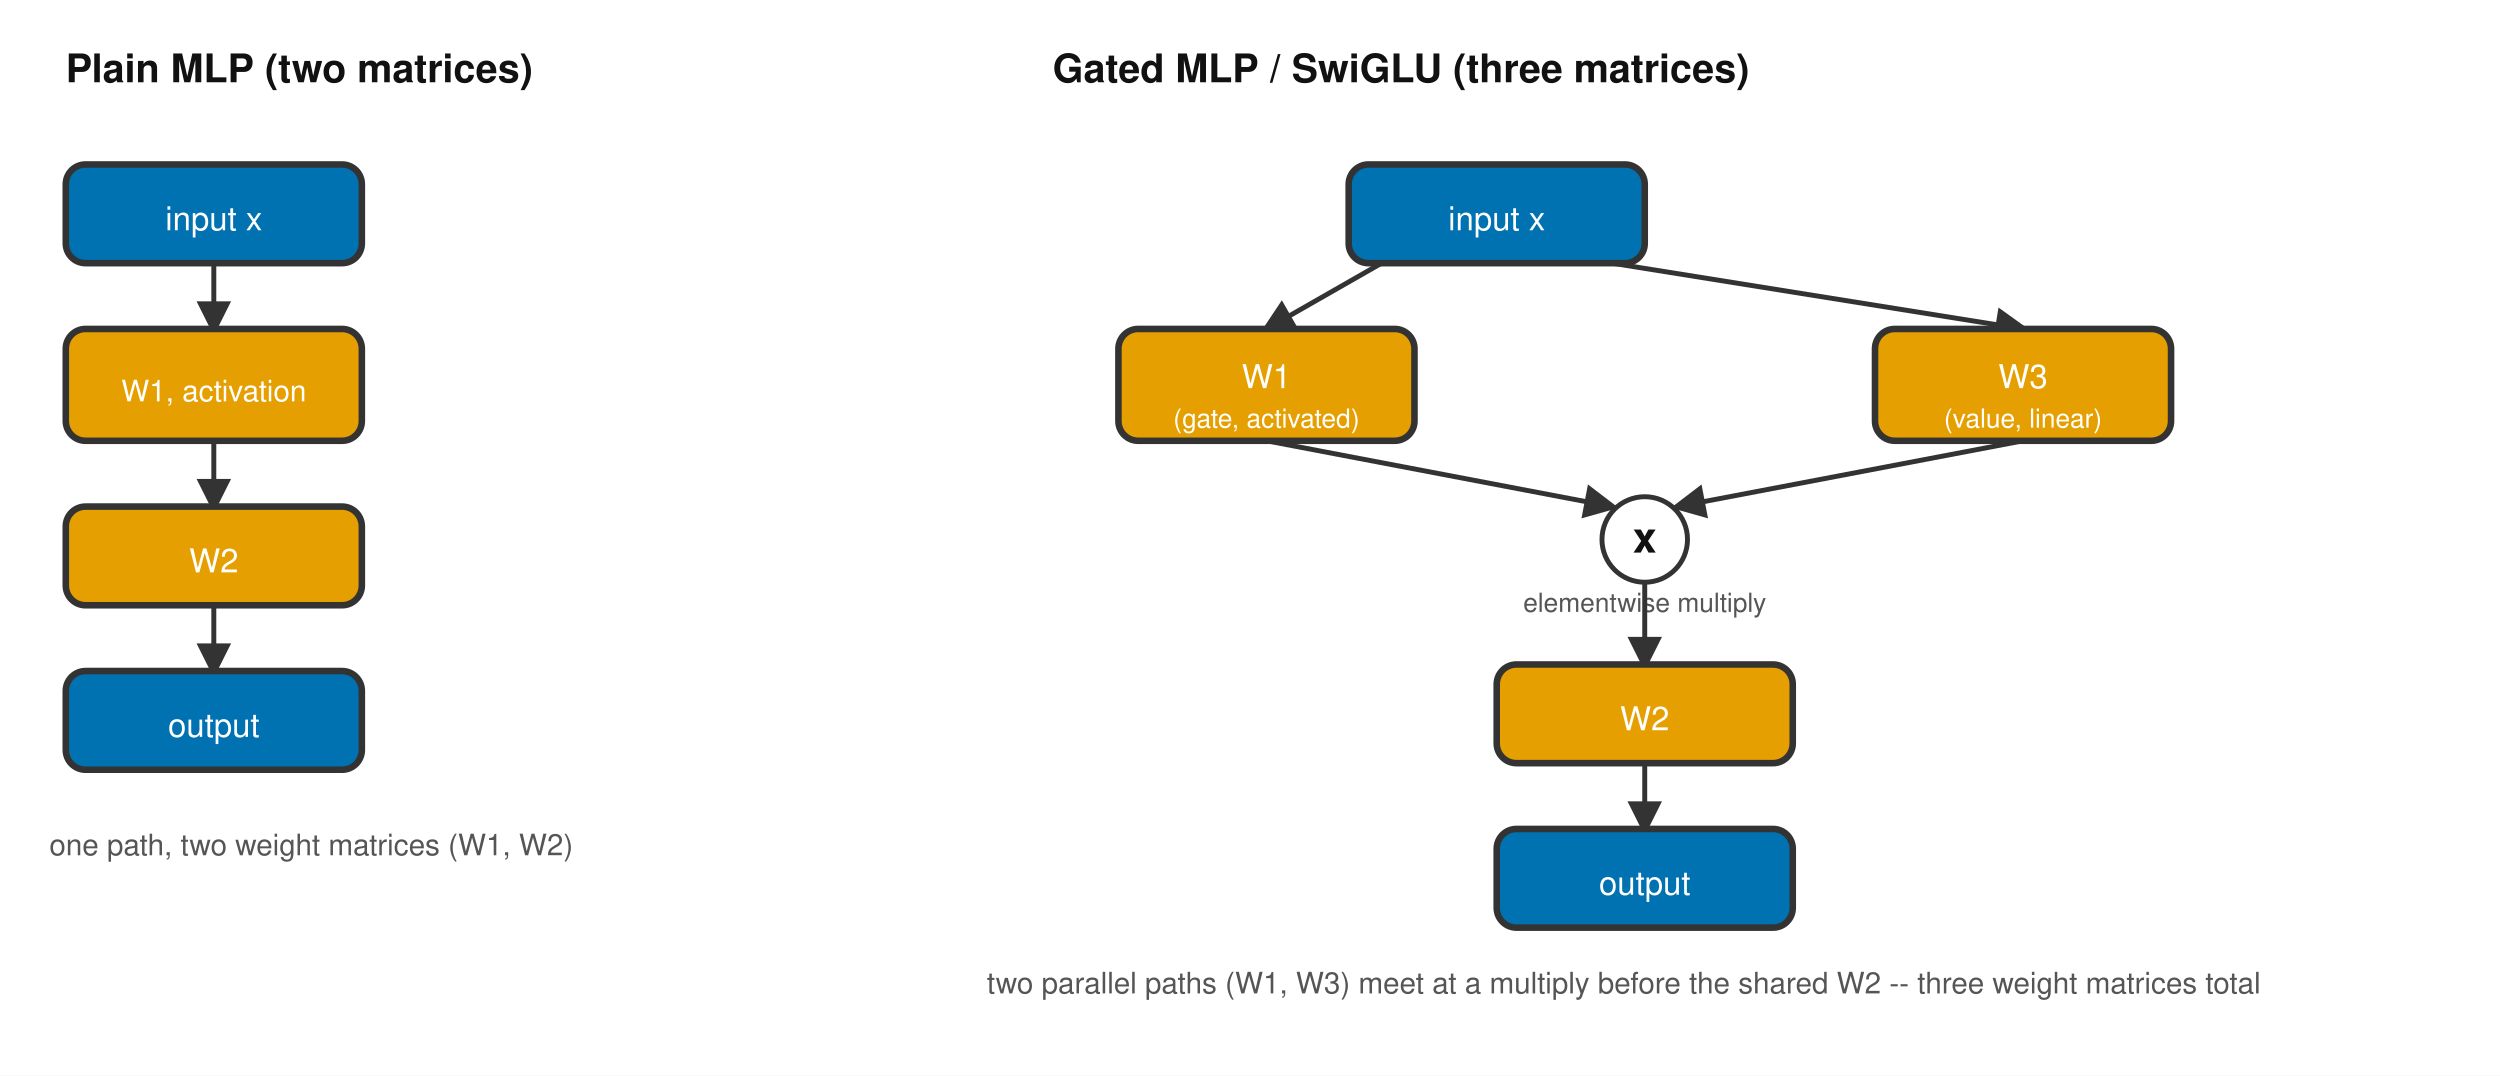
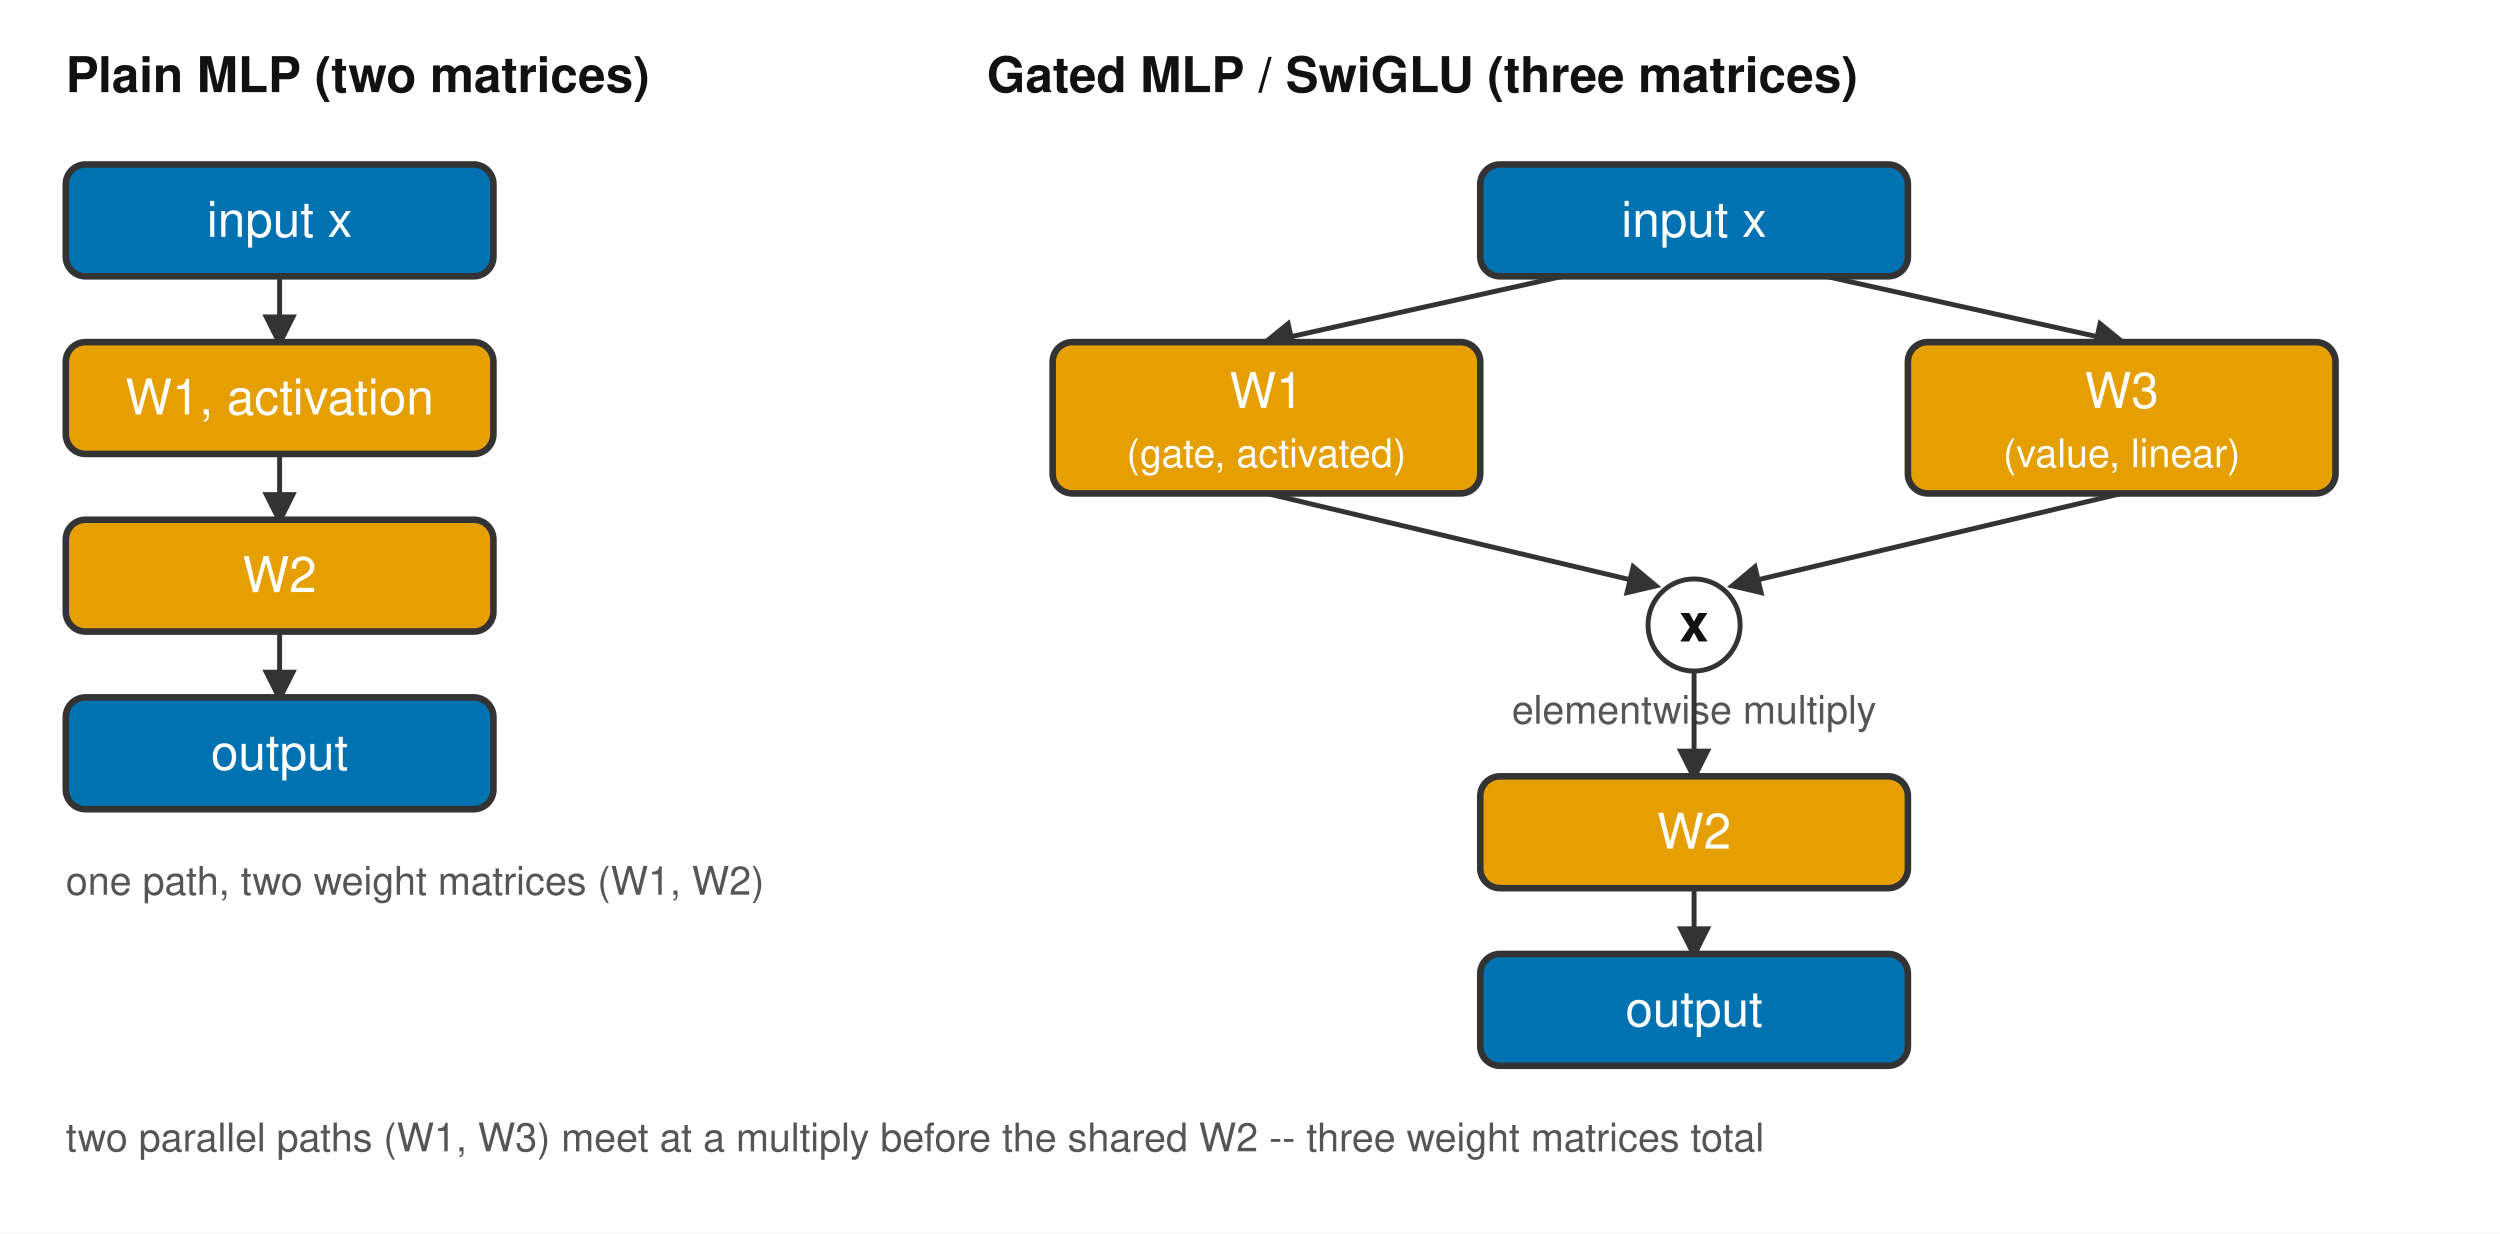
- <svg xmlns="http://www.w3.org/2000/svg" width="760" height="327" viewBox="0 0 760 327">
+ <svg xmlns="http://www.w3.org/2000/svg" width="760" height="375" viewBox="0 0 760 375">
  <defs>
    <marker id="arrow-333333" viewBox="0 0 10 10" refX="8" refY="5" markerWidth="7" markerHeight="7" orient="auto-start-reverse">
      <path d="M0,0 L10,5 L0,10 z" fill="#333333" />
    </marker>
  </defs>
-   <rect x="0" y="0" width="760" height="327" fill="#ffffff" />
-   <text x="20" y="25" font-family="Helvetica, Arial, sans-serif" font-size="12" font-weight="bold" fill="#111111" text-anchor="start">Plain MLP (two matrices)</text>
-   <rect x="20" y="50" width="90" height="30" rx="6" fill="#0072B2" stroke="#333333" stroke-width="2" />
-   <text x="65" y="70" font-family="Helvetica, Arial, sans-serif" font-size="10" font-weight="normal" fill="#ffffff" text-anchor="middle">input x</text>
-   <line x1="65" y1="80" x2="65" y2="100" stroke="#333333" stroke-width="1.5" marker-end="url(#arrow-333333)" />
-   <rect x="20" y="100" width="90" height="34" rx="6" fill="#E69F00" stroke="#333333" stroke-width="2" />
-   <text x="65" y="122" font-family="Helvetica, Arial, sans-serif" font-size="9" font-weight="normal" fill="#ffffff" text-anchor="middle">W1, activation</text>
-   <line x1="65" y1="134" x2="65" y2="154" stroke="#333333" stroke-width="1.5" marker-end="url(#arrow-333333)" />
-   <rect x="20" y="154" width="90" height="30" rx="6" fill="#E69F00" stroke="#333333" stroke-width="2" />
-   <text x="65" y="174" font-family="Helvetica, Arial, sans-serif" font-size="10" font-weight="normal" fill="#ffffff" text-anchor="middle">W2</text>
-   <line x1="65" y1="184" x2="65" y2="204" stroke="#333333" stroke-width="1.5" marker-end="url(#arrow-333333)" />
-   <rect x="20" y="204" width="90" height="30" rx="6" fill="#0072B2" stroke="#333333" stroke-width="2" />
-   <text x="65" y="224" font-family="Helvetica, Arial, sans-serif" font-size="10" font-weight="normal" fill="#ffffff" text-anchor="middle">output</text>
-   <text x="15" y="260" font-family="Helvetica, Arial, sans-serif" font-size="9" font-weight="normal" fill="#555555" text-anchor="start">one path, two weight matrices (W1, W2)</text>
-   <text x="320" y="25" font-family="Helvetica, Arial, sans-serif" font-size="12" font-weight="bold" fill="#111111" text-anchor="start">Gated MLP / SwiGLU (three matrices)</text>
-   <rect x="410" y="50" width="90" height="30" rx="6" fill="#0072B2" stroke="#333333" stroke-width="2" />
-   <text x="455" y="70" font-family="Helvetica, Arial, sans-serif" font-size="10" font-weight="normal" fill="#ffffff" text-anchor="middle">input x</text>
-   <line x1="420" y1="80" x2="385" y2="100" stroke="#333333" stroke-width="1.5" marker-end="url(#arrow-333333)" />
-   <line x1="490" y1="80" x2="615" y2="100" stroke="#333333" stroke-width="1.5" marker-end="url(#arrow-333333)" />
-   <rect x="340" y="100" width="90" height="34" rx="6" fill="#E69F00" stroke="#333333" stroke-width="2" />
-   <text x="385" y="118" font-family="Helvetica, Arial, sans-serif" font-size="10" font-weight="normal" fill="#ffffff" text-anchor="middle">W1</text>
-   <text x="385" y="130" font-family="Helvetica, Arial, sans-serif" font-size="8" font-weight="normal" fill="#ffffff" text-anchor="middle">(gate, activated)</text>
-   <rect x="570" y="100" width="90" height="34" rx="6" fill="#E69F00" stroke="#333333" stroke-width="2" />
-   <text x="615" y="118" font-family="Helvetica, Arial, sans-serif" font-size="10" font-weight="normal" fill="#ffffff" text-anchor="middle">W3</text>
-   <text x="615" y="130" font-family="Helvetica, Arial, sans-serif" font-size="8" font-weight="normal" fill="#ffffff" text-anchor="middle">(value, linear)</text>
-   <line x1="385" y1="134" x2="490.0" y2="154" stroke="#333333" stroke-width="1.5" marker-end="url(#arrow-333333)" />
-   <line x1="615" y1="134" x2="510.0" y2="154" stroke="#333333" stroke-width="1.5" marker-end="url(#arrow-333333)" />
-   <circle cx="500.0" cy="164" r="13" fill="#ffffff" stroke="#333333" stroke-width="1.5" />
-   <text x="500.0" y="168" font-family="Helvetica, Arial, sans-serif" font-size="13" font-weight="bold" fill="#111111" text-anchor="middle">x</text>
-   <text x="500.0" y="186" font-family="Helvetica, Arial, sans-serif" font-size="8" font-weight="normal" fill="#555555" text-anchor="middle">elementwise multiply</text>
-   <line x1="500.0" y1="177" x2="500.0" y2="202" stroke="#333333" stroke-width="1.5" marker-end="url(#arrow-333333)" />
-   <rect x="455.0" y="202" width="90" height="30" rx="6" fill="#E69F00" stroke="#333333" stroke-width="2" />
-   <text x="500.0" y="222" font-family="Helvetica, Arial, sans-serif" font-size="10" font-weight="normal" fill="#ffffff" text-anchor="middle">W2</text>
-   <line x1="500.0" y1="232" x2="500.0" y2="252" stroke="#333333" stroke-width="1.5" marker-end="url(#arrow-333333)" />
-   <rect x="455.0" y="252" width="90" height="30" rx="6" fill="#0072B2" stroke="#333333" stroke-width="2" />
-   <text x="500.0" y="272" font-family="Helvetica, Arial, sans-serif" font-size="10" font-weight="normal" fill="#ffffff" text-anchor="middle">output</text>
-   <text x="300" y="302" font-family="Helvetica, Arial, sans-serif" font-size="9" font-weight="normal" fill="#555555" text-anchor="start">two parallel paths (W1, W3) meet at a multiply before the shared W2 -- three weight matrices total</text>
+   <rect x="0" y="0" width="760" height="375" fill="#ffffff" />
+   <text x="20" y="28" font-family="Helvetica, Arial, sans-serif" font-size="15" font-weight="bold" fill="#111111" text-anchor="start">Plain MLP (two matrices)</text>
+   <rect x="20" y="50" width="130" height="34" rx="6" fill="#0072B2" stroke="#333333" stroke-width="2" />
+   <text x="85.0" y="72" font-family="Helvetica, Arial, sans-serif" font-size="15" font-weight="normal" fill="#ffffff" text-anchor="middle">input x</text>
+   <line x1="85.0" y1="84" x2="85.0" y2="104" stroke="#333333" stroke-width="1.5" marker-end="url(#arrow-333333)" />
+   <rect x="20" y="104" width="130" height="34" rx="6" fill="#E69F00" stroke="#333333" stroke-width="2" />
+   <text x="85.0" y="126" font-family="Helvetica, Arial, sans-serif" font-size="15" font-weight="normal" fill="#ffffff" text-anchor="middle">W1, activation</text>
+   <line x1="85.0" y1="138" x2="85.0" y2="158" stroke="#333333" stroke-width="1.5" marker-end="url(#arrow-333333)" />
+   <rect x="20" y="158" width="130" height="34" rx="6" fill="#E69F00" stroke="#333333" stroke-width="2" />
+   <text x="85.0" y="180" font-family="Helvetica, Arial, sans-serif" font-size="15" font-weight="normal" fill="#ffffff" text-anchor="middle">W2</text>
+   <line x1="85.0" y1="192" x2="85.0" y2="212" stroke="#333333" stroke-width="1.5" marker-end="url(#arrow-333333)" />
+   <rect x="20" y="212" width="130" height="34" rx="6" fill="#0072B2" stroke="#333333" stroke-width="2" />
+   <text x="85.0" y="234" font-family="Helvetica, Arial, sans-serif" font-size="15" font-weight="normal" fill="#ffffff" text-anchor="middle">output</text>
+   <text x="20" y="272" font-family="Helvetica, Arial, sans-serif" font-size="12" font-weight="normal" fill="#555555" text-anchor="start">one path, two weight matrices (W1, W2)</text>
+   <text x="300" y="28" font-family="Helvetica, Arial, sans-serif" font-size="15" font-weight="bold" fill="#111111" text-anchor="start">Gated MLP / SwiGLU (three matrices)</text>
+   <rect x="450.0" y="50" width="130" height="34" rx="6" fill="#0072B2" stroke="#333333" stroke-width="2" />
+   <text x="515.0" y="72" font-family="Helvetica, Arial, sans-serif" font-size="15" font-weight="normal" fill="#ffffff" text-anchor="middle">input x</text>
+   <line x1="475.0" y1="84" x2="385.0" y2="104" stroke="#333333" stroke-width="1.5" marker-end="url(#arrow-333333)" />
+   <line x1="555.0" y1="84" x2="645.0" y2="104" stroke="#333333" stroke-width="1.5" marker-end="url(#arrow-333333)" />
+   <rect x="320" y="104" width="130" height="46" rx="6" fill="#E69F00" stroke="#333333" stroke-width="2" />
+   <text x="385.0" y="124" font-family="Helvetica, Arial, sans-serif" font-size="15" font-weight="normal" fill="#ffffff" text-anchor="middle">W1</text>
+   <text x="385.0" y="142" font-family="Helvetica, Arial, sans-serif" font-size="12" font-weight="normal" fill="#ffffff" text-anchor="middle">(gate, activated)</text>
+   <rect x="580" y="104" width="130" height="46" rx="6" fill="#E69F00" stroke="#333333" stroke-width="2" />
+   <text x="645.0" y="124" font-family="Helvetica, Arial, sans-serif" font-size="15" font-weight="normal" fill="#ffffff" text-anchor="middle">W3</text>
+   <text x="645.0" y="142" font-family="Helvetica, Arial, sans-serif" font-size="12" font-weight="normal" fill="#ffffff" text-anchor="middle">(value, linear)</text>
+   <line x1="385.0" y1="150" x2="503.0" y2="178" stroke="#333333" stroke-width="1.5" marker-end="url(#arrow-333333)" />
+   <line x1="645.0" y1="150" x2="527.0" y2="178" stroke="#333333" stroke-width="1.5" marker-end="url(#arrow-333333)" />
+   <circle cx="515.0" cy="190" r="14" fill="#ffffff" stroke="#333333" stroke-width="1.5" />
+   <text x="515.0" y="195" font-family="Helvetica, Arial, sans-serif" font-size="16" font-weight="bold" fill="#111111" text-anchor="middle">x</text>
+   <text x="515.0" y="220" font-family="Helvetica, Arial, sans-serif" font-size="12" font-weight="normal" fill="#555555" text-anchor="middle">elementwise multiply</text>
+   <line x1="515.0" y1="204" x2="515.0" y2="236" stroke="#333333" stroke-width="1.5" marker-end="url(#arrow-333333)" />
+   <rect x="450.0" y="236" width="130" height="34" rx="6" fill="#E69F00" stroke="#333333" stroke-width="2" />
+   <text x="515.0" y="258" font-family="Helvetica, Arial, sans-serif" font-size="15" font-weight="normal" fill="#ffffff" text-anchor="middle">W2</text>
+   <line x1="515.0" y1="270" x2="515.0" y2="290" stroke="#333333" stroke-width="1.5" marker-end="url(#arrow-333333)" />
+   <rect x="450.0" y="290" width="130" height="34" rx="6" fill="#0072B2" stroke="#333333" stroke-width="2" />
+   <text x="515.0" y="312" font-family="Helvetica, Arial, sans-serif" font-size="15" font-weight="normal" fill="#ffffff" text-anchor="middle">output</text>
+   <text x="20" y="350" font-family="Helvetica, Arial, sans-serif" font-size="12" font-weight="normal" fill="#555555" text-anchor="start">two parallel paths (W1, W3) meet at a multiply before the shared W2 -- three weight matrices total</text>
</svg>
